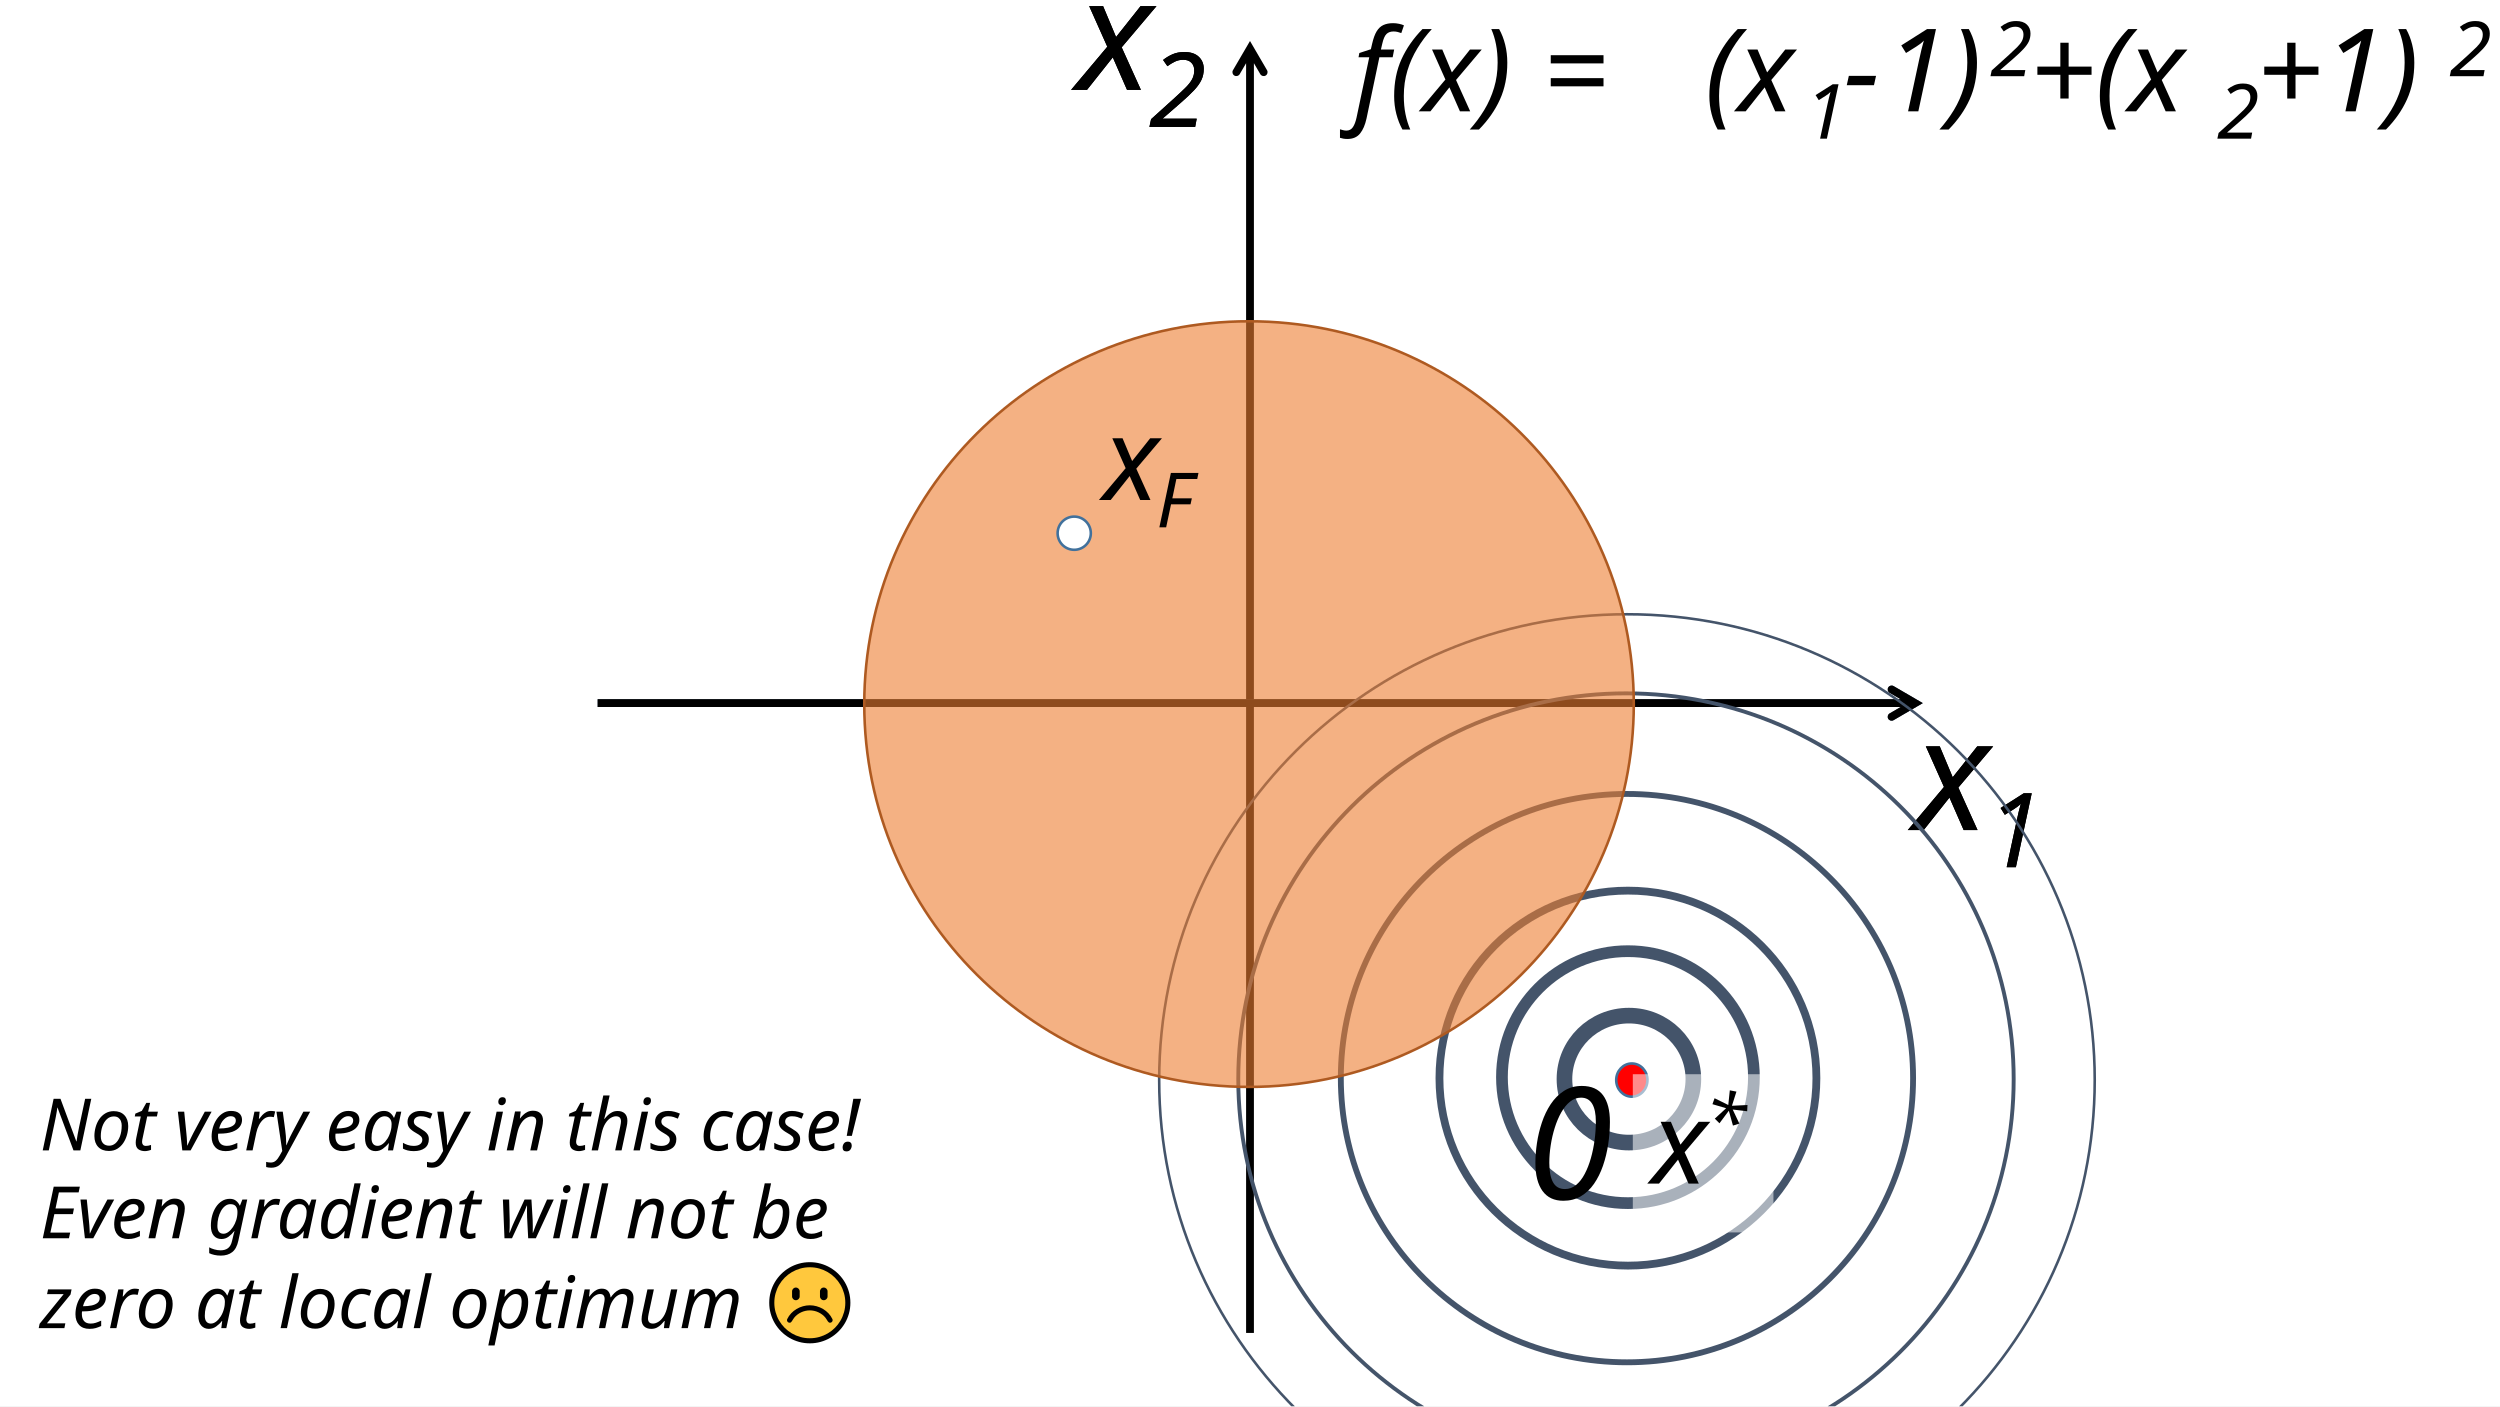
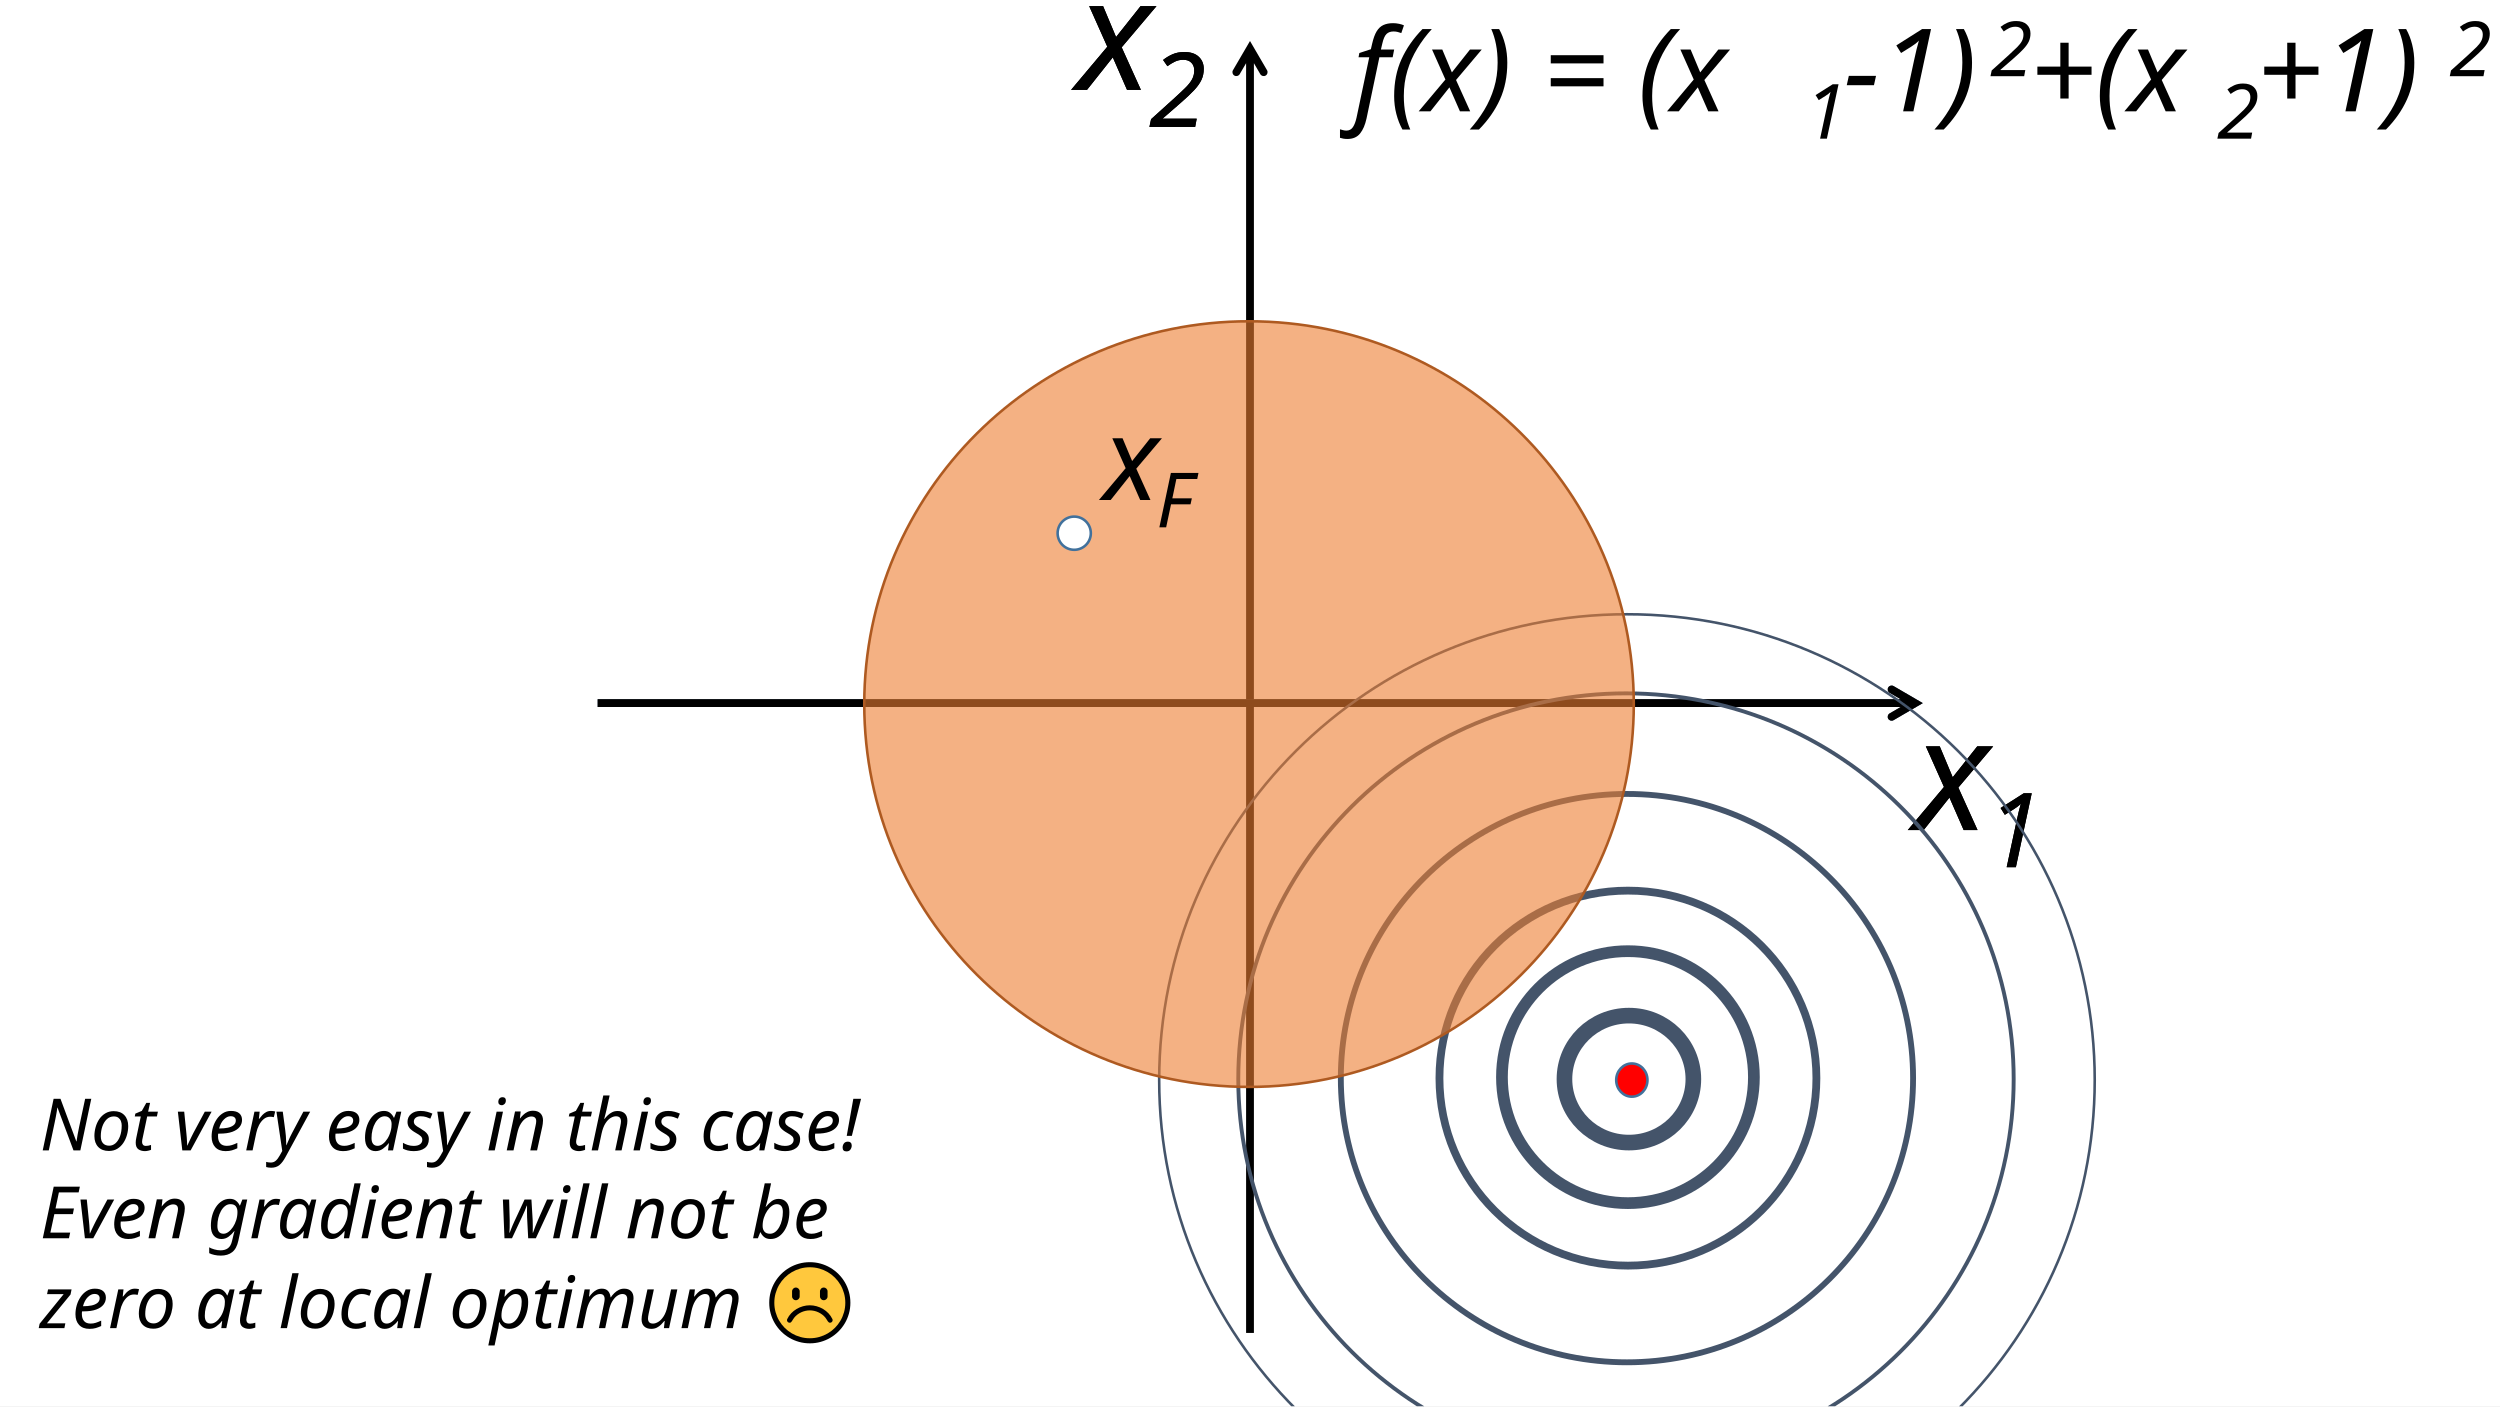
<svg xmlns="http://www.w3.org/2000/svg" width="1280" height="720" overflow="hidden">
  <defs>
    <clipPath id="clip0">
      <rect x="0" y="0" width="1280" height="720" />
    </clipPath>
  </defs>
  <g clip-path="url(#clip0)">
    <rect x="0" y="0" width="1280" height="720" fill="#FFFFFF" />
    <path d="M2-3.17437e-07 2 657.508-2 657.508-2 3.17437e-07ZM8.728 646.514 0 661.476-8.727 646.514C-9.284 645.56-8.962 644.336-8.008 643.779-7.054 643.223-5.829 643.545-5.272 644.499L1.728 656.499-1.727 656.499 5.273 644.499C5.829 643.545 7.054 643.223 8.008 643.779 8.962 644.336 9.284 645.56 8.728 646.514Z" transform="matrix(1 0 0 -1 640 682.467)" />
    <path d="M306 358 980.514 358 980.514 362 306 362ZM969.509 351.273 984.471 360 969.509 368.728C968.555 369.284 967.331 368.962 966.774 368.008 966.218 367.054 966.54 365.829 967.494 365.273L979.494 358.273 979.494 361.728 967.494 354.728C966.54 354.171 966.218 352.946 966.774 351.992 967.331 351.038 968.555 350.716 969.509 351.273Z" fill="#44546A" />
    <text font-family="CMU Classical Serif,CMU Classical Serif_MSFontService,sans-serif" font-style="italic" font-weight="500" font-size="80" transform="translate(979.715 425)">x<tspan font-size="53" x="37" y="19">1</tspan>
      <tspan font-size="80" x="-428.373" y="-379">x</tspan>
      <tspan font-size="53" x="-391.373" y="-360">2</tspan>
    </text>
    <path d="M801 552.5C801 534.551 815.775 520 834 520 852.225 520 867 534.551 867 552.5 867 570.449 852.225 585 834 585 815.775 585 801 570.449 801 552.5Z" stroke="#44546A" stroke-width="8" stroke-miterlimit="8" fill="none" fill-rule="evenodd" />
    <path d="M306 358 980.514 358 980.514 362 306 362ZM969.509 351.273 984.471 360 969.509 368.728C968.555 369.284 967.331 368.962 966.774 368.008 966.218 367.054 966.54 365.829 967.494 365.273L979.494 358.273 979.494 361.728 967.494 354.728C966.54 354.171 966.218 352.946 966.774 351.992 967.331 351.038 968.555 350.716 969.509 351.273Z" />
    <text font-family="CMU Classical Serif,CMU Classical Serif_MSFontService,sans-serif" font-style="italic" font-weight="500" font-size="80" transform="translate(979.715 425)">x<tspan font-size="53" x="37" y="19">1</tspan>
      <tspan font-size="80" x="-428.373" y="-379">x</tspan>
      <tspan font-size="53" x="-391.373" y="-360">2</tspan>
    </text>
    <path d="M769 551.5C769 515.878 797.878 487 833.5 487 869.122 487 898 515.878 898 551.5 898 587.122 869.122 616 833.5 616 797.878 616 769 587.122 769 551.5Z" stroke="#44546A" stroke-width="6" stroke-miterlimit="8" fill="none" fill-rule="evenodd" />
    <path d="M737 552C737 498.981 780.205 456 833.5 456 886.795 456 930 498.981 930 552 930 605.019 886.795 648 833.5 648 780.205 648 737 605.019 737 552Z" stroke="#44546A" stroke-width="4" stroke-miterlimit="8" fill="none" fill-rule="evenodd" />
    <path d="M686.5 552C686.5 471.643 752.09 406.5 833 406.5 913.91 406.5 979.5 471.643 979.5 552 979.5 632.357 913.91 697.5 833 697.5 752.09 697.5 686.5 632.357 686.5 552Z" stroke="#44546A" stroke-width="3" stroke-miterlimit="8" fill="none" fill-rule="evenodd" />
    <path d="M634 552.5C634 443.424 722.871 355 832.5 355 942.128 355 1031 443.424 1031 552.5 1031 661.576 942.128 750 832.5 750 722.871 750 634 661.576 634 552.5Z" stroke="#44546A" stroke-width="2" stroke-miterlimit="8" fill="none" fill-rule="evenodd" />
    <path d="M593.5 553C593.5 421.28 700.728 314.5 833 314.5 965.272 314.5 1072.5 421.28 1072.5 553 1072.5 684.72 965.272 791.5 833 791.5 700.728 791.5 593.5 684.72 593.5 553Z" stroke="#44546A" stroke-width="1.333" stroke-miterlimit="8" fill="none" fill-rule="evenodd" />
-     <text font-family="CMU Classical Serif,CMU Classical Serif_MSFontService,sans-serif" font-style="italic" font-weight="500" font-size="80" transform="translate(781.559 614)">0<tspan font-size="59" x="-88.877" y="-557">f(x) = </tspan>
-       <tspan font-size="59" x="91.289" y="-557">(x</tspan>
-       <tspan font-size="39" x="142.456" y="-543">1</tspan>
-       <tspan font-size="59" x="162.456" y="-557">-</tspan>
-       <tspan font-size="59" x="183.456" y="-557">1)</tspan>
-       <tspan font-size="39" x="237.456" y="-575">2</tspan>
-       <tspan font-size="59" x="257.456" y="-557">+(x</tspan>
-       <tspan font-size="39" x="353.623" y="-543">2</tspan>
-       <tspan font-size="59" x="373.623" y="-557">+1)</tspan>
-       <tspan font-size="39" x="472.623" y="-575">2</tspan>
+     <text font-family="CMU Classical Serif,CMU Classical Serif_MSFontService,sans-serif" font-style="italic" font-weight="500" font-size="59" transform="translate(692.681 57)">f(x) = (x<tspan font-size="39" x="231.333" y="14">1</tspan>
+       <tspan font-size="59" x="251.333" y="0">-</tspan>1)<tspan font-size="39" x="326.333" y="-18">2</tspan>
+       <tspan font-size="59" x="346.333" y="0">+(x</tspan>
+       <tspan font-size="39" x="442.5" y="14">2</tspan>
+       <tspan font-size="59" x="462.5" y="0">+1)</tspan>
+       <tspan font-size="39" x="561.5" y="-18">2</tspan>
    </text>
    <path d="M827.5 553C827.5 548.306 831.082 544.5 835.5 544.5 839.918 544.5 843.5 548.306 843.5 553 843.5 557.694 839.918 561.5 835.5 561.5 831.082 561.5 827.5 557.694 827.5 553Z" stroke="#41719C" stroke-width="1.333" stroke-miterlimit="8" fill="#FF0000" fill-rule="evenodd" />
-     <rect x="836" y="550" width="72" height="81" fill="#FFFFFF" fill-opacity="0.541" />
-     <text font-family="CMU Classical Serif,CMU Classical Serif_MSFontService,sans-serif" font-style="italic" font-weight="500" font-size="59" transform="translate(845.589 606)">x<tspan font-size="39" x="27.167" y="-18">*</tspan>
-     </text>
    <path d="M442.5 360.5C442.5 252.252 530.7 164.5 639.5 164.5 748.3 164.5 836.5 252.252 836.5 360.5 836.5 468.748 748.3 556.5 639.5 556.5 530.7 556.5 442.5 468.748 442.5 360.5Z" stroke="#AE5A21" stroke-width="1.333" stroke-miterlimit="8" fill="#ED7D31" fill-rule="evenodd" fill-opacity="0.6" />
    <path d="M541.5 273C541.5 268.306 545.306 264.5 550 264.5 554.694 264.5 558.5 268.306 558.5 273 558.5 277.694 554.694 281.5 550 281.5 545.306 281.5 541.5 277.694 541.5 273Z" stroke="#41719C" stroke-width="1.333" stroke-miterlimit="8" fill="#FFFFFF" fill-rule="evenodd" />
    <text font-family="CMU Classical Serif,CMU Classical Serif_MSFontService,sans-serif" font-style="italic" font-weight="500" font-size="59" transform="translate(564.837 256)">x<tspan font-size="39" x="27.167" y="14">F</tspan>
      <tspan font-size="37" x="-544.448" y="333">Not very easy in this case! </tspan>
      <tspan font-size="37" x="-544.448" y="378">Even gradient will not be </tspan>
      <tspan font-size="37" x="-544.448" y="424">zero at local optimum </tspan>
    </text>
    <path d="" transform="translate(389.223 680)" />
    <path d="M46.178-12.99C46.178-11.075 45.931-9.232 45.437-7.461 44.943-5.691 44.245-4.038 43.341-2.502 42.438-0.967 41.354 0.434 40.089 1.698 38.825 2.963 37.425 4.047 35.889 4.95 34.353 5.854 32.7 6.552 30.93 7.046 29.159 7.54 27.316 7.787 25.401 7.787 23.486 7.787 21.644 7.54 19.873 7.046 18.102 6.552 16.45 5.854 14.914 4.95 13.378 4.047 11.978 2.963 10.713 1.698 9.449 0.434 8.365-0.967 7.461-2.502 6.558-4.038 5.86-5.691 5.366-7.461 4.872-9.232 4.625-11.075 4.625-12.99 4.625-14.905 4.872-16.748 5.366-18.518 5.86-20.289 6.558-21.942 7.461-23.477 8.365-25.013 9.449-26.413 10.713-27.678 11.978-28.942 13.378-30.026 14.914-30.93 16.45-31.833 18.102-32.532 19.873-33.025 21.644-33.519 23.486-33.766 25.401-33.766 27.316-33.766 29.159-33.519 30.93-33.025 32.7-32.532 34.353-31.833 35.889-30.93 37.425-30.026 38.825-28.942 40.089-27.678 41.354-26.413 42.438-25.013 43.341-23.477 44.245-21.942 44.943-20.289 45.437-18.518 45.931-16.748 46.178-14.905 46.178-12.99Z" transform="translate(389.223 680)" />
    <path d="M43.576-12.99C43.576-11.316 43.359-9.705 42.926-8.157 42.492-6.609 41.881-5.161 41.092-3.812 40.303-2.463 39.358-1.238 38.256-0.135 37.154 0.967 35.928 1.912 34.579 2.701 33.23 3.49 31.782 4.101 30.234 4.535 28.686 4.968 27.076 5.185 25.401 5.185 23.727 5.185 22.116 4.968 20.569 4.535 19.021 4.101 17.573 3.49 16.224 2.701 14.875 1.912 13.649 0.967 12.547-0.135 11.445-1.238 10.5-2.463 9.711-3.812 8.922-5.161 8.311-6.609 7.877-8.157 7.443-9.705 7.227-11.316 7.227-12.99 7.227-14.664 7.443-16.275 7.877-17.823 8.311-19.37 8.922-20.819 9.711-22.168 10.5-23.516 11.445-24.742 12.547-25.844 13.649-26.946 14.875-27.892 16.224-28.68 17.573-29.469 19.021-30.081 20.569-30.514 22.116-30.948 23.727-31.165 25.401-31.165 27.076-31.165 28.686-30.948 30.234-30.514 31.782-30.081 33.23-29.469 34.579-28.68 35.928-27.892 37.154-26.946 38.256-25.844 39.358-24.742 40.303-23.516 41.092-22.168 41.881-20.819 42.492-19.37 42.926-17.823 43.359-16.275 43.576-14.664 43.576-12.99Z" fill="#FFC83D" transform="translate(389.223 680)" />
    <path d="M18.265-14.29C17.988-14.29 17.732-14.342 17.497-14.444 17.262-14.546 17.058-14.685 16.883-14.86 16.708-15.034 16.57-15.239 16.468-15.474 16.365-15.709 16.314-15.965 16.314-16.242L16.314-18.825C16.314-19.09 16.365-19.343 16.468-19.584 16.57-19.825 16.708-20.033 16.883-20.207 17.058-20.382 17.262-20.52 17.497-20.623 17.732-20.725 17.988-20.776 18.265-20.776 18.53-20.776 18.78-20.725 19.015-20.623 19.25-20.52 19.457-20.379 19.638-20.198 19.819-20.018 19.96-19.81 20.063-19.575 20.165-19.34 20.216-19.09 20.216-18.825L20.216-16.242C20.216-15.977 20.165-15.727 20.063-15.492 19.96-15.257 19.819-15.049 19.638-14.869 19.457-14.688 19.25-14.546 19.015-14.444 18.78-14.342 18.53-14.29 18.265-14.29ZM32.538-14.29C32.261-14.29 32.005-14.342 31.77-14.444 31.535-14.546 31.333-14.688 31.165-14.869 30.996-15.049 30.86-15.257 30.758-15.492 30.656-15.727 30.605-15.977 30.605-16.242L30.605-18.825C30.605-19.09 30.656-19.34 30.758-19.575 30.86-19.81 30.996-20.018 31.165-20.198 31.333-20.379 31.535-20.52 31.77-20.623 32.005-20.725 32.261-20.776 32.538-20.776 32.803-20.776 33.056-20.725 33.296-20.623 33.537-20.52 33.745-20.382 33.92-20.207 34.094-20.033 34.233-19.825 34.335-19.584 34.438-19.343 34.489-19.09 34.489-18.825L34.489-16.242C34.489-15.965 34.438-15.709 34.335-15.474 34.233-15.239 34.094-15.034 33.92-14.86 33.745-14.685 33.537-14.546 33.296-14.444 33.056-14.342 32.803-14.29 32.538-14.29ZM25.401-11.689C26.57-11.689 27.735-11.526 28.897-11.201 30.059-10.876 31.152-10.409 32.176-9.801 33.2-9.193 34.124-8.455 34.95-7.588 35.775-6.721 36.44-5.745 36.946-4.661 36.994-4.565 37.03-4.468 37.054-4.372 37.078-4.276 37.09-4.173 37.09-4.065 37.09-3.716 36.961-3.412 36.702-3.153 36.443-2.894 36.139-2.764 35.79-2.764 35.501-2.764 35.278-2.827 35.121-2.954 34.965-3.08 34.802-3.252 34.633-3.469 34.404-3.77 34.203-4.083 34.028-4.408 33.853-4.733 33.646-5.041 33.405-5.33 32.935-5.92 32.393-6.447 31.779-6.91 31.165-7.374 30.511-7.769 29.819-8.094 29.126-8.419 28.403-8.666 27.651-8.834 26.898-9.003 26.148-9.087 25.401-9.087 24.655-9.087 23.905-9.003 23.152-8.834 22.399-8.666 21.674-8.419 20.975-8.094 20.276-7.769 19.623-7.374 19.015-6.91 18.407-6.447 17.868-5.92 17.398-5.33 17.157-5.041 16.946-4.733 16.766-4.408 16.585-4.083 16.386-3.77 16.169-3.469 16.001-3.24 15.841-3.065 15.691-2.945 15.54-2.824 15.314-2.764 15.013-2.764 14.664-2.764 14.36-2.894 14.101-3.153 13.842-3.412 13.712-3.716 13.712-4.065 13.712-4.173 13.724-4.276 13.748-4.372 13.773-4.468 13.809-4.565 13.857-4.661 14.363-5.745 15.028-6.721 15.853-7.588 16.678-8.455 17.603-9.193 18.627-9.801 19.65-10.409 20.74-10.876 21.896-11.201 23.053-11.526 24.221-11.689 25.401-11.689Z" transform="translate(389.223 680)" />
  </g>
</svg>
